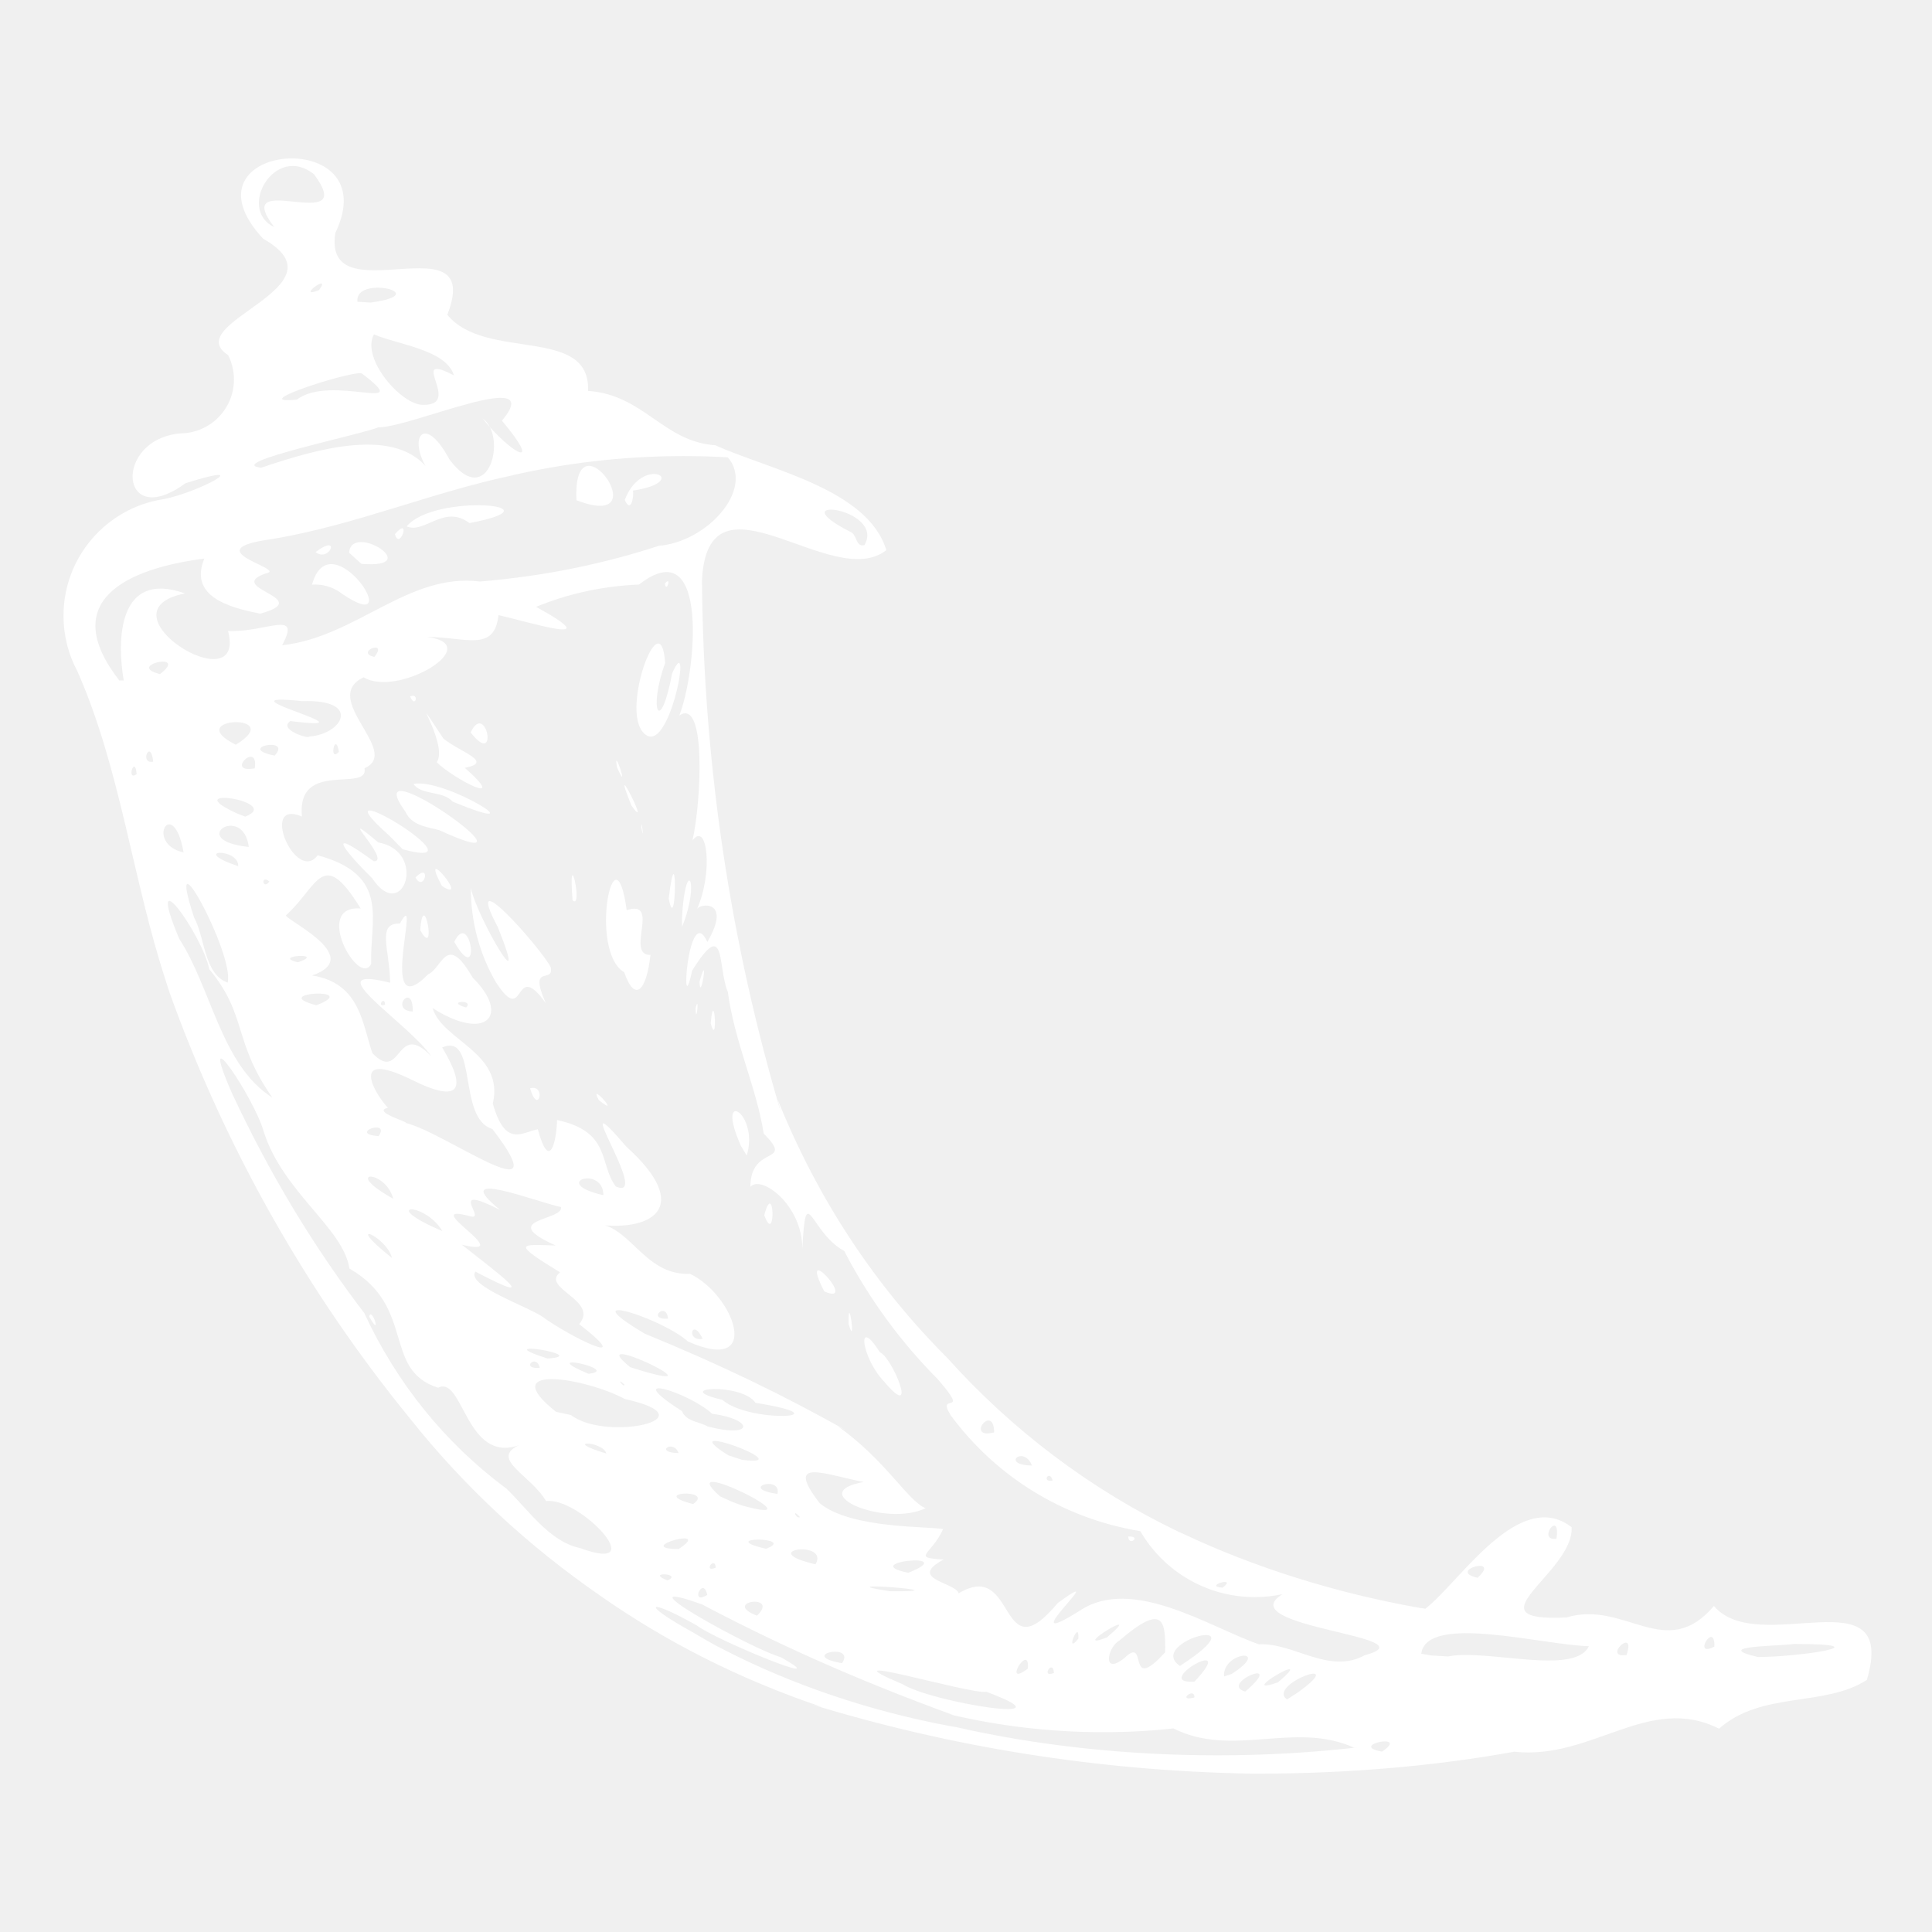
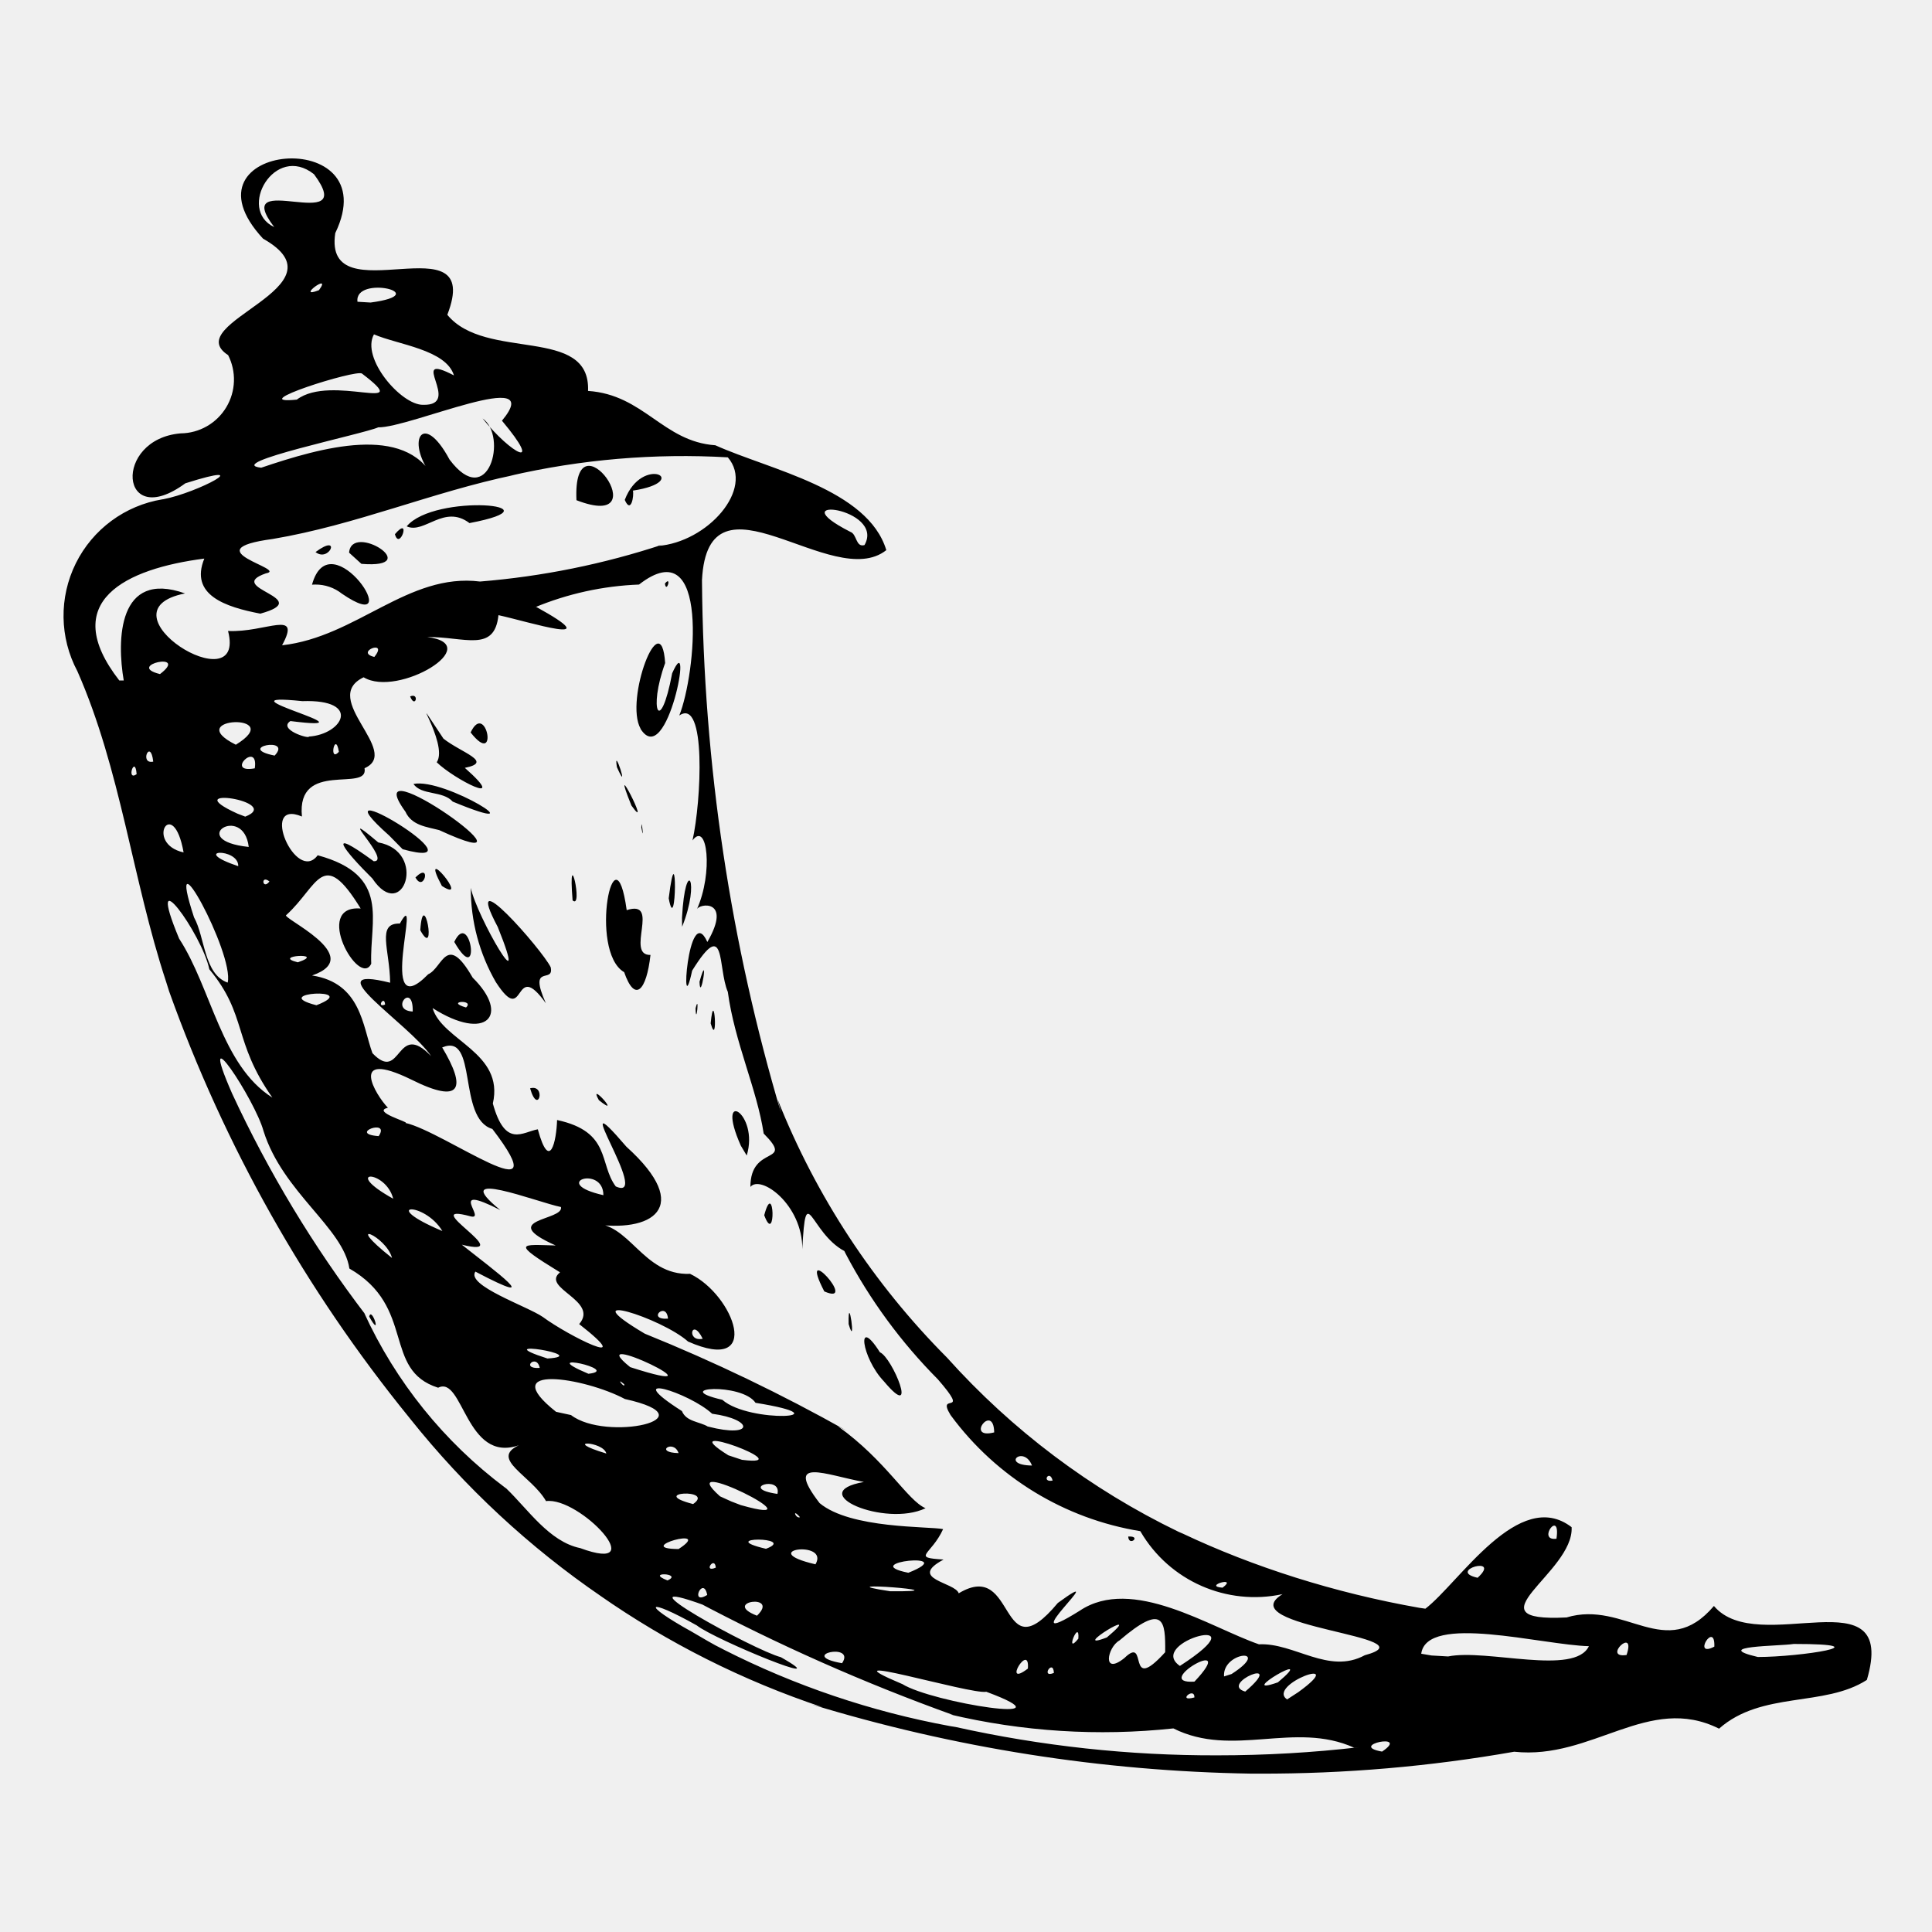
- <svg xmlns="http://www.w3.org/2000/svg" fill="#ffffff" width="800px" height="800px" viewBox="0 0 32 32" version="1.1">
-   <path d="M14.319 9.028c0.35-0.62-1.443-0.835-0.235-0.219 0.112 0.037 0.087 0.262 0.235 0.219zM4.542 3.761c-0.762-0.995 1.432 0.167 0.659-0.875-0.652-0.519-1.278 0.585-0.659 0.875zM6.138 5.011c1.082-0.144-0.275-0.466-0.217-0.013zM5.283 4.806c0.232-0.315-0.407 0.16 0 0zM7.008 6.705c0.672 0.016-0.289-0.902 0.511-0.487-0.131-0.429-0.932-0.509-1.325-0.68-0.22 0.392 0.45 1.172 0.812 1.167zM4.916 6.619c0.575-0.434 1.984 0.257 1.080-0.431-0.087-0.077-1.982 0.522-1.080 0.431zM4.326 7.747c1.007-0.342 2.383-0.726 2.858 0.169-0.484-0.582-0.195-1.155 0.262-0.304 0.645 0.861 0.968-0.391 0.547-0.681 0.479 0.595 1.023 0.875 0.321 0.037 0.762-0.917-1.528 0.121-2.049 0.11-0.25 0.112-2.588 0.596-1.938 0.669zM6.2 10.881c0.246-0.304-0.337-0.081 0 0zM5.613 12.452c-0.060-0.362-0.175 0.192 0 0zM5.116 12.2c0.562-0.037 0.882-0.621-0.109-0.587-1.537-0.159 1.355 0.525-0.197 0.33-0.209 0.137 0.295 0.296 0.306 0.259zM29.116 27.445c0.696 0 2.109-0.216 0.594-0.216-0.237 0.038-1.386 0.030-0.595 0.216zM25.78 25.486c0.075-0.51-0.337 0.046 0 0zM28.395 27.273c0.015-0.444-0.38 0.2 0 0zM2.65 11.165c0.499-0.381-0.589-0.145 0 0zM4.549 12.515c0.306-0.325-0.663-0.132 0 0zM3.906 12.335c0.871-0.534-0.926-0.462 0 0zM10.348 8.28c0.291-0.765 1.132-0.306 0.135-0.154 0.021 0.081-0.030 0.395-0.135 0.154zM9.548 8.285c-0.069-1.517 1.398 0.54-0 0zM6.736 8.718c0.462-0.555 2.618-0.354 1.040-0.054-0.422-0.319-0.747 0.187-1.040 0.054zM6.541 8.848c0.277-0.325 0.080 0.287-0 0zM5.782 9.154c0.040-0.514 1.272 0.272 0.204 0.185zM5.226 9.144c0.437-0.325 0.232 0.182-0 0zM5.167 9.687c0.304-1.117 1.625 0.918 0.497 0.147-0.121-0.095-0.275-0.152-0.443-0.152-0.019 0-0.038 0.001-0.057 0.002l0.002-0zM2.050 11.274c-0.116-0.669-0.1-1.842 1.015-1.445-1.488 0.295 1.030 1.849 0.712 0.622 0.625 0.030 1.225-0.37 0.895 0.237 1.233-0.137 2.087-1.205 3.279-1.056 1.082-0.090 2.082-0.299 3.033-0.615l-0.091 0.026c0.822-0.060 1.612-0.945 1.162-1.468-0.218-0.013-0.473-0.021-0.73-0.021-0.993 0-1.96 0.114-2.888 0.329l0.086-0.017c-1.372 0.285-2.619 0.827-4.005 1.061-1.35 0.181 0.271 0.5-0.115 0.57-0.705 0.245 0.84 0.41-0.091 0.667-0.575-0.11-1.175-0.307-0.928-0.912-1.293 0.166-2.431 0.704-1.408 2.019h0.075zM4.22 12.726c0.069-0.475-0.512 0.094-0 0zM26.941 27.412c0.165-0.49-0.417 0.062 0 0zM24.474 26.133c0.412-0.379-0.525-0.117 0 0zM4.062 13.526c0.647-0.254-1.175-0.525-0.13-0.050zM2.538 12.615c-0.044-0.4-0.237 0.050 0 0zM2.263 12.823c-0.025-0.337-0.18 0.127 0 0zM4.12 14.028c-0.087-0.731-1.050-0.11 0-0zM7.719 16.687c0.152-0.14-0.362-0.104 0 0zM4.463 14.6c-0.15-0.121-0.117 0.152 0 0zM3.946 14.347c0.011-0.312-0.829-0.28 0 0zM3.041 14.119c-0.172-0.968-0.656-0.147-0 0zM6.836 16.754c0.011-0.509-0.396-0.019 0 0zM23.985 27.436c0.64-0.13 2.097 0.325 2.332-0.17-0.775-0.019-2.687-0.547-2.777 0.125l0.17 0.029zM6.378 16.639c-0.009-0.166-0.152 0.062 0 0zM4.933 15.939c0.499-0.169-0.459-0.112 0 0zM16.467 23.725c-0.009-0.501-0.494 0.125 0 0zM5.241 16.65c0.775-0.3-0.83-0.212 0 0zM20.249 26.297c0.27-0.2-0.337-0.025 0 0zM17.435 24.523c-0.050-0.194-0.196 0.037 0 0zM17.093 24.274c-0.135-0.347-0.535-0.008 0 0zM9.994 19.796c0-0.506-0.906-0.205 0 0zM9.174 19.606c-0.332-0.279-0.016-0.040 0 0zM3.771 16.275c0.115-0.479-1.066-2.633-0.557-1.080 0.182 0.325 0.162 0.942 0.557 1.080zM6.715 18.599c0.646 0.145 2.582 1.592 1.44 0.1-0.585-0.172-0.234-1.603-0.831-1.35 0.4 0.669 0.33 0.953-0.512 0.532-1.056-0.516-0.592 0.255-0.387 0.467-0.28 0.065 0.374 0.245 0.291 0.25zM22.891 29.012c0.482-0.322-0.586-0.104 0 0zM21.166 27.865c0.717-0.602-0.759 0.266-0 0zM21.503 28.028c0.881-0.637-0.535-0.122-0.185 0.12zM11.639 22.174c-0.181-0.371-0.28 0.059 0 0zM11.064 21.841c-0.025-0.3-0.364 0.025 0 0zM20.399 27.727c0.689-0.444-0.157-0.375-0.125 0.040zM6.272 18.818c0.204-0.302-0.525-0.039 0 0zM20.625 28.018c0.712-0.61-0.45-0.128 0-0zM19.543 27.593c1.418-0.917-0.582-0.4 0-0zM4.51 18.178c-0.657-0.937-0.409-1.36-1.043-2.124-0.12-0.587-1.087-1.916-0.5-0.507 0.537 0.823 0.697 2.098 1.543 2.632zM19.784 27.853c0.771-0.817-0.747 0.049 0 0zM19.783 28.115c0.004-0.187-0.3 0.082-0 0zM18.333 27.121c0.697-0.585-0.675 0.26-0 0zM11.964 23.185c0.452 0.4 2.077 0.295 0.55 0.050-0.227-0.337-1.438-0.255-0.55-0.050zM7.327 20.39c-0.302-0.502-1.080-0.455 0 0zM6.513 19.855c-0.125-0.491-0.875-0.487 0-0zM18.624 27.462c0.406-0.394 0.016 0.629 0.675-0.096 0.006-0.519-0.021-0.825-0.757-0.195-0.202 0.112-0.292 0.591 0.082 0.291zM17.861 27.141c0.025-0.35-0.241 0.3 0-0zM10.438 22.644c1.762 0.567-0.864-0.695 0-0zM8.988 21.811c0.425 0.316 1.6 0.898 0.605 0.12 0.336-0.39-0.642-0.597-0.317-0.857-0.825-0.505-0.65-0.46-0.072-0.445-0.992-0.442 0.142-0.41 0.087-0.637-0.381-0.075-1.899-0.675-1.005 0.050-0.907-0.462-0.216 0.172-0.49 0.105-0.928-0.252 0.825 0.706-0.147 0.469 0.531 0.421 1.432 1.080 0.225 0.446-0.16 0.229 0.862 0.575 1.115 0.75zM11.726 23.628c0.769 0.2 0.765-0.119 0.069-0.212-0.375-0.35-1.557-0.719-0.5-0.044 0.071 0.177 0.294 0.174 0.43 0.257zM10.339 22.928c-0.16-0.139 0.020 0.087-0-0zM11.013 9.666c0.117-0.144 0.025 0.174-0-0zM10.61 12.069c-0.27-0.475 0.34-2.091 0.407-1.087-0.284 0.781-0.081 1.218 0.116 0.17 0.366-0.825-0.079 1.628-0.525 0.918zM10.218 12.706c-0.066-0.4 0.225 0.505 0 0zM10.459 13.343c-0.393-0.97 0.365 0.512-0-0zM10.623 13.706c-0.003-0.209 0.054 0.302-0-0zM7.795 12.132c0.257-0.542 0.475 0.604-0-0zM6.793 11.535c0.161-0.069 0.085 0.215-0-0zM11.076 14.879c0.146-1.18 0.129 0.691-0-0zM7.234 12.625c0.211-0.31-0.562-1.4 0.111-0.391 0.29 0.231 0.84 0.387 0.354 0.484 0.762 0.674-0.187 0.182-0.465-0.092zM11.296 15.203c0.055-1.037 0.31-0.619 0.002 0.147zM6.848 12.985c0.519-0.11 2.147 0.911 0.65 0.292-0.165-0.185-0.52-0.1-0.65-0.293zM11.586 16.261c0.162-0.577 0.012 0.381 0 0zM9.484 14.913c-0.082-1.012 0.184 0.167 0 0zM6.715 13.444c-0.871-1.203 2.533 1.216 0.559 0.305-0.206-0.054-0.455-0.075-0.559-0.305zM11.521 16.702c0.067-0.275 0.009 0.322 0 0zM11.771 16.95c0.060-0.641 0.124 0.437-0 0zM10.334 16.1c-0.587-0.352-0.154-2.479 0.046-1.025 0.571-0.185-0.031 0.75 0.394 0.742-0.066 0.591-0.257 0.804-0.437 0.282zM6.448 13.841c-1.357-1.207 1.706 0.632 0.221 0.225zM7.319 14.674c-0.41-0.771 0.5 0.322 0 0zM6.881 14.533c0.271-0.269 0.144 0.265 0 0zM6.169 14.552c-0.467-0.462-0.805-0.891 0.021-0.287 0.319 0.012-0.707-0.972 0.075-0.312 0.825 0.15 0.409 1.352-0.096 0.6zM7.524 15.601c0.27-0.569 0.457 0.792 0 0zM6.961 15.408c0.050-0.754 0.287 0.516 0 0zM8.215 16.271c-0.262-0.448-0.417-0.987-0.417-1.562 0-0.001 0-0.002 0-0.003v0c0.095 0.472 1.005 2.033 0.446 0.647-0.617-1.162 0.737 0.377 0.877 0.667 0.062 0.287-0.381-0.079-0.080 0.597-0.55-0.771-0.325 0.425-0.826-0.347zM12.271 18.977c-0.44-0.987 0.312-0.54 0.097 0.162zM9.919 18.222c-0.194-0.347 0.404 0.325 0 0zM12.658 20.128c0.168-0.63 0.198 0.53 0 0zM8.78 18.026c0.274-0.075 0.135 0.467 0 0zM13.653 21.39c-0.465-0.9 0.587 0.255 0 0zM14.056 21.931c-0.012-0.585 0.134 0.45 0 0zM18.687 25.45c0.231-0.014 0.008 0.175 0 0zM14.64 22.879c-0.37-0.387-0.466-1.112-0.066-0.481 0.205 0.082 0.656 1.183 0.066 0.481zM15.883 26.388c0.966-0.577 0.647 1.352 1.638 0.162 0.977-0.712-0.843 0.883 0.362 0.129 0.87-0.584 2.157 0.275 2.969 0.556 0.585-0.029 1.153 0.506 1.753 0.181 1.153-0.312-2.257-0.462-1.362-1.012-0.138 0.031-0.297 0.049-0.46 0.049-0.805 0-1.509-0.435-1.89-1.082l-0.006-0.010c-1.299-0.215-2.402-0.92-3.136-1.914l-0.009-0.013c-0.24-0.394 0.35 0.055-0.207-0.587-0.606-0.61-1.123-1.311-1.527-2.079l-0.023-0.047c-0.571-0.305-0.637-1.203-0.696-0.030 0.005-0.741-0.691-1.24-0.86-1.032-0.002-0.714 0.744-0.356 0.22-0.884-0.112-0.74-0.482-1.512-0.594-2.346-0.172-0.402-0.025-1.263-0.591-0.352-0.206 0.962-0.069-1.183 0.252-0.475 0.421-0.725-0.15-0.637-0.175-0.537 0.275-0.61 0.175-1.475-0.071-1.145 0.146-0.646 0.231-2.377-0.219-2.069 0.272-0.675 0.517-3.090-0.667-2.169-0.62 0.025-1.202 0.159-1.736 0.382l0.033-0.012c1.232 0.679-0.125 0.245-0.625 0.137-0.065 0.627-0.562 0.356-1.182 0.362 0.991 0.122-0.482 1.012-1.051 0.667-0.737 0.352 0.637 1.233 0.015 1.506 0.075 0.41-1.131-0.15-1.037 0.8-0.716-0.301-0.097 1.125 0.261 0.642 1.218 0.33 0.857 1.082 0.887 1.796-0.197 0.416-0.98-0.978-0.175-0.914-0.634-1.033-0.701-0.375-1.23 0.106-0.125 0.035 1.348 0.684 0.425 1.003 0.812 0.125 0.835 0.837 1 1.287 0.487 0.509 0.387-0.562 0.973 0.050-0.37-0.545-1.958-1.535-0.68-1.217-0.006-0.55-0.231-0.991 0.161-0.98 0.387-0.702-0.406 1.733 0.469 0.84 0.241-0.106 0.3-0.704 0.737 0.056 0.631 0.622 0.227 1.072-0.664 0.504 0.159 0.541 1.192 0.734 0.998 1.581 0.206 0.744 0.494 0.47 0.745 0.427 0.197 0.722 0.309 0.191 0.319-0.154 0.9 0.194 0.69 0.725 0.972 1.1 0.621 0.28-0.89-1.902 0.177-0.657 1.122 1.012 0.421 1.437-0.587 1.275 0.637-0.051 0.844 0.862 1.641 0.83 0.727 0.346 1.218 1.675-0.034 1.121-0.435-0.391-1.974-0.875-0.716-0.13 1.282 0.525 2.335 1.039 3.35 1.611l-0.15-0.077c0.8 0.572 1.147 1.227 1.45 1.357-0.672 0.321-2.028-0.257-1.021-0.435-0.629-0.114-1.335-0.431-0.734 0.35 0.512 0.429 1.812 0.382 2.046 0.431-0.199 0.435-0.537 0.47 0.008 0.504-0.607 0.325 0.195 0.375 0.251 0.56zM12.289 24.179c1.033 0.132-1.231-0.704-0.226-0.075zM15.045 26.050c0.897-0.356-0.875-0.175 0 0zM9.746 22.754c0.575-0.062-0.925-0.389 0 0zM12.877 24.744c0.075-0.319-0.66-0.096 0 0zM17.456 27.709c-0.012-0.246-0.229 0.094 0 0zM13.25 25.129c-0.142-0.162-0.068 0.035 0 0zM6.493 20.836c-0.096-0.371-0.842-0.667 0 0zM9.067 22.501c0.775-0.046-1.060-0.341 0 0zM11.239 24.068c-0.080-0.239-0.42-0.010 0 0zM17.025 27.637c0.035-0.454-0.441 0.337 0 0zM8.94 22.657c-0.052-0.25-0.332 0.023 0 0zM14.743 26.356c1.35 0.012-1.218-0.184 0 0zM12.277 24.931c1.425 0.404-1.197-0.9-0.351-0.147l0.187 0.085 0.162 0.062zM13.507 25.91c0.241-0.412-1.018-0.237 0 0zM9.458 23.438c0.582 0.447 2.349 0.057 0.892-0.266-0.662-0.354-2.158-0.595-1.14 0.212zM12.687 25.653c0.537-0.202-0.87-0.204 0 0zM11.48 24.912c0.375-0.262-0.776-0.2 0 0zM10.043 24.075c-0.050-0.209-0.77-0.231 0 0zM14.943 27.892c0.496 0.312 2.899 0.687 1.393 0.129-0.25 0.052-2.787-0.717-1.395-0.129zM11.856 25.965c-0.017-0.207-0.22 0.094 0 0zM11.239 25.657c0.609-0.394-0.787-0.005 0 0zM13.947 27.548c0.239-0.352-0.762-0.134 0 0zM12.538 26.761c0.39-0.375-0.605-0.235 0 0zM11.714 26.417c-0.067-0.331-0.3 0.185 0 0zM11.056 26.177c0.269-0.12-0.387-0.15 0 0zM6.115 21.807c0.041-0.182 0.221 0.396 0 0zM9.606 25.64c1.212 0.449-0.005-0.852-0.562-0.777-0.245-0.426-0.938-0.696-0.45-0.925-0.88 0.305-0.921-1.162-1.337-0.953-0.93-0.294-0.362-1.337-1.47-1.974-0.101-0.675-1.102-1.26-1.422-2.277-0.141-0.52-1.131-2.016-0.522-0.625 0.648 1.386 1.378 2.579 2.221 3.68l-0.034-0.047c0.545 1.179 1.346 2.158 2.336 2.898l0.020 0.014c0.362 0.348 0.71 0.879 1.221 0.987zM11.985 27.322c1.11 0.571 2.398 1.016 3.753 1.268l0.088 0.014c1.303 0.299 2.799 0.47 4.336 0.47 0.798 0 1.586-0.046 2.36-0.136l-0.094 0.009c-0.987-0.446-2.009 0.175-2.993-0.319-0.35 0.040-0.756 0.062-1.167 0.062-0.879 0-1.734-0.103-2.553-0.298l0.075 0.015c-1.631-0.594-2.987-1.206-4.292-1.902l0.179 0.087c-1.596-0.582 0.825 0.747 1.256 0.856 0.997 0.566-1.096-0.291-1.392-0.526-0.835-0.469-0.942-0.371-0.082 0.105 0.174 0.1 0.345 0.207 0.525 0.294zM9.967 26.447c-1.228-0.845-2.28-1.828-3.171-2.945l-0.023-0.029c-1.676-2.057-3.041-4.451-3.971-7.051l-0.053-0.168c-0.557-1.693-0.75-3.509-1.467-5.136-0.145-0.266-0.23-0.583-0.23-0.92 0-0.972 0.711-1.779 1.641-1.928l0.011-0.001c0.575-0.109 1.59-0.652 0.366-0.264-1.097 0.805-1.203-0.731-0.079-0.827 0.489-0.005 0.884-0.402 0.884-0.892 0-0.147-0.036-0.286-0.099-0.409l0.002 0.005c-0.825-0.537 1.999-1.128 0.579-1.929-1.478-1.598 2.071-1.904 1.196-0.092-0.209 1.393 2.479-0.256 1.856 1.353 0.634 0.774 2.374 0.175 2.331 1.261 0.925 0.062 1.241 0.84 2.108 0.9 0.9 0.406 2.527 0.725 2.832 1.737-0.891 0.707-2.954-1.456-3.053 0.497 0.023 3.075 0.48 6.034 1.312 8.832l-0.057-0.225c0.67 1.664 1.62 3.085 2.804 4.271l-0-0c1.079 1.202 2.376 2.182 3.834 2.884l0.074 0.032c1.16 0.548 2.508 0.98 3.918 1.228l0.097 0.014c0.56-0.429 1.55-2.021 2.422-1.35 0.041 0.755-1.735 1.578-0.084 1.495 0.97-0.292 1.642 0.75 2.441-0.19 0.735 0.871 3.057-0.557 2.533 1.225-0.707 0.455-1.739 0.18-2.448 0.807-1.168-0.584-2.099 0.522-3.393 0.382-1.271 0.231-2.734 0.363-4.228 0.363-0.044 0-0.089-0-0.133-0l0.007 0c-2.548-0.045-4.986-0.444-7.29-1.149l0.187 0.049c-1.394-0.471-2.603-1.091-3.7-1.86l0.046 0.031z" fill="#ffffff" />
+ <svg xmlns="http://www.w3.org/2000/svg" width="800" height="800" viewBox="0 0 32 32">
+   <path d="M14.319 9.028c.35-.62-1.443-.835-.235-.219.112.037.087.262.235.219M4.542 3.761c-.762-.995 1.432.167.659-.875-.652-.519-1.278.585-.659.875m1.596 1.25c1.082-.144-.275-.466-.217-.013zm-.855-.205c.232-.315-.407.16 0 0m1.725 1.899c.672.016-.289-.902.511-.487-.131-.429-.932-.509-1.325-.68-.22.392.45 1.172.812 1.167zm-2.092-.086c.575-.434 1.984.257 1.08-.431-.087-.077-1.982.522-1.08.431m-.59 1.128c1.007-.342 2.383-.726 2.858.169-.484-.582-.195-1.155.262-.304.645.861.968-.391.547-.681.479.595 1.023.875.321.037.762-.917-1.528.121-2.049.11-.25.112-2.588.596-1.938.669zM6.2 10.881c.246-.304-.337-.081 0 0m-.587 1.571c-.06-.362-.175.192 0 0m-.497-.252c.562-.037.882-.621-.109-.587-1.537-.159 1.355.525-.197.33-.209.137.295.296.306.259zm24 15.245c.696 0 2.109-.216.594-.216-.237.038-1.386.03-.595.216zm-3.336-1.959c.075-.51-.337.046 0 0m2.615 1.787c.015-.444-.38.2 0 0M2.65 11.165c.499-.381-.589-.145 0 0m1.899 1.35c.306-.325-.663-.132 0 0m-.643-.18c.871-.534-.926-.462 0 0m6.442-4.055c.291-.765 1.132-.306.135-.154.021.081-.03.395-.135.154m-.8.005c-.069-1.517 1.398.54 0 0m-2.812.433c.462-.555 2.618-.354 1.04-.054-.422-.319-.747.187-1.04.054m-.195.13c.277-.325.08.287 0 0m-.759.306c.04-.514 1.272.272.204.185zm-.556-.01c.437-.325.232.182 0 0m-.059.543c.304-1.117 1.625.918.497.147a.7.7 0 0 0-.443-.152l-.057.002h.002zM2.05 11.274c-.116-.669-.1-1.842 1.015-1.445-1.488.295 1.03 1.849.712.622.625.03 1.225-.37.895.237 1.233-.137 2.087-1.205 3.279-1.056a13 13 0 0 0 3.033-.615l-.091.026c.822-.06 1.612-.945 1.162-1.468a12.8 12.8 0 0 0-3.618.308l.086-.017c-1.372.285-2.619.827-4.005 1.061-1.35.181.271.5-.115.57-.705.245.84.41-.091.667-.575-.11-1.175-.307-.928-.912-1.293.166-2.431.704-1.408 2.019h.075zm2.17 1.452c.069-.475-.512.094 0 0m22.721 14.686c.165-.49-.417.062 0 0m-2.467-1.279c.412-.379-.525-.117 0 0M4.062 13.526c.647-.254-1.175-.525-.13-.05zm-1.524-.911c-.044-.4-.237.05 0 0m-.275.208c-.025-.337-.18.127 0 0m1.857 1.205c-.087-.731-1.05-.11 0 0m3.599 2.659c.152-.14-.362-.104 0 0M4.463 14.6c-.15-.121-.117.152 0 0m-.517-.253c.011-.312-.829-.28 0 0m-.905-.228c-.172-.968-.656-.147 0 0m3.795 2.635c.011-.509-.396-.019 0 0m17.149 10.682c.64-.13 2.097.325 2.332-.17-.775-.019-2.687-.547-2.777.125l.17.029zM6.378 16.639c-.009-.166-.152.062 0 0m-1.445-.7c.499-.169-.459-.112 0 0m11.534 7.786c-.009-.501-.494.125 0 0M5.241 16.65c.775-.3-.83-.212 0 0m15.008 9.647c.27-.2-.337-.025 0 0m-2.814-1.774c-.05-.194-.196.037 0 0m-.342-.249c-.135-.347-.535-.008 0 0m-7.099-4.478c0-.506-.906-.205 0 0m-.82-.19c-.332-.279-.016-.04 0 0m-5.403-3.331c.115-.479-1.066-2.633-.557-1.08.182.325.162.942.557 1.08m2.944 2.324c.646.145 2.582 1.592 1.44.1-.585-.172-.234-1.603-.831-1.35.4.669.33.953-.512.532-1.056-.516-.592.255-.387.467-.28.065.374.245.291.25zm16.176 10.413c.482-.322-.586-.104 0 0m-1.725-1.147c.717-.602-.759.266 0 0m.337.163c.881-.637-.535-.122-.185.12zm-9.864-5.854c-.181-.371-.28.059 0 0m-.575-.333c-.025-.3-.364.025 0 0m9.335 5.886c.689-.444-.157-.375-.125.04zM6.272 18.818c.204-.302-.525-.039 0 0m14.353 9.2c.712-.61-.45-.128 0 0m-1.082-.425c1.418-.917-.582-.4 0 0M4.51 18.178c-.657-.937-.409-1.36-1.043-2.124-.12-.587-1.087-1.916-.5-.507.537.823.697 2.098 1.543 2.632zm15.274 9.675c.771-.817-.747.049 0 0m-.001.262c.004-.187-.3.082 0 0m-1.45-.994c.697-.585-.675.26 0 0m-6.369-3.936c.452.4 2.077.295.55.05-.227-.337-1.438-.255-.55-.05M7.327 20.39c-.302-.502-1.08-.455 0 0m-.814-.535c-.125-.491-.875-.487 0 0m12.111 7.607c.406-.394.016.629.675-.096.006-.519-.021-.825-.757-.195-.202.112-.292.591.082.291m-.763-.321c.025-.35-.241.3 0 0m-7.423-4.497c1.762.567-.864-.695 0 0m-1.45-.833c.425.316 1.6.898.605.12.336-.39-.642-.597-.317-.857-.825-.505-.65-.46-.072-.445-.992-.442.142-.41.087-.637-.381-.075-1.899-.675-1.005.05-.907-.462-.216.172-.49.105-.928-.252.825.706-.147.469.531.421 1.432 1.08.225.446-.16.229.862.575 1.115.75zm2.738 1.817c.769.2.765-.119.069-.212-.375-.35-1.557-.719-.5-.044.071.177.294.174.43.257zm-1.387-.7c-.16-.139.02.087 0 0m.674-13.262c.117-.144.025.174 0 0m-.403 2.403c-.27-.475.34-2.091.407-1.087-.284.781-.081 1.218.116.17.366-.825-.079 1.628-.525.918zm-.392.637c-.066-.4.225.505 0 0m.241.637c-.393-.97.365.512 0 0m.164.363c-.003-.209.054.302 0 0m-2.828-1.574c.257-.542.475.604 0 0m-1.002-.597c.161-.069.085.215 0 0m4.283 3.344c.146-1.18.129.691 0 0m-3.842-2.254c.211-.31-.562-1.4.111-.391.29.231.84.387.354.484.762.674-.187.182-.465-.092zm4.062 2.578c.055-1.037.31-.619.002.147zm-4.448-2.218c.519-.11 2.147.911.65.292-.165-.185-.52-.1-.65-.293zm4.738 3.276c.162-.577.012.381 0 0m-2.102-1.348c-.082-1.012.184.167 0 0m-2.769-1.469c-.871-1.203 2.533 1.216.559.305-.206-.054-.455-.075-.559-.305m4.806 3.258c.067-.275.009.322 0 0m.25.248c.06-.641.124.437 0 0m-1.437-.85c-.587-.352-.154-2.479.046-1.025.571-.185-.031.75.394.742-.066.591-.257.804-.437.282zm-3.886-2.259c-1.357-1.207 1.706.632.221.225zm.871.833c-.41-.771.5.322 0 0m-.438-.141c.271-.269.144.265 0 0m-.712.019c-.467-.462-.805-.891.021-.287.319.012-.707-.972.075-.312.825.15.409 1.352-.096.6zm1.355 1.049c.27-.569.457.792 0 0m-.563-.193c.05-.754.287.516 0 0m1.254.863a3.1 3.1 0 0 1-.417-1.562v-.003c.095.472 1.005 2.033.446.647-.617-1.162.737.377.877.667.062.287-.381-.079-.08.597-.55-.771-.325.425-.826-.347zm4.056 2.706c-.44-.987.312-.54.097.162zm-2.352-.755c-.194-.347.404.325 0 0m2.739 1.906c.168-.63.198.53 0 0M8.78 18.026c.274-.075.135.467 0 0m4.873 3.364c-.465-.9.587.255 0 0m.403.541c-.012-.585.134.45 0 0m4.631 3.519c.231-.014.008.175 0 0m-4.047-2.571c-.37-.387-.466-1.112-.066-.481.205.082.656 1.183.066.481m1.243 3.509c.966-.577.647 1.352 1.638.162.977-.712-.843.883.362.129.87-.584 2.157.275 2.969.556.585-.029 1.153.506 1.753.181 1.153-.312-2.257-.462-1.362-1.012a2.19 2.19 0 0 1-2.35-1.033l-.006-.01a4.87 4.87 0 0 1-3.136-1.914l-.009-.013c-.24-.394.35.055-.207-.587a8.7 8.7 0 0 1-1.527-2.079l-.023-.047c-.571-.305-.637-1.203-.696-.03.005-.741-.691-1.24-.86-1.032-.002-.714.744-.356.22-.884-.112-.74-.482-1.512-.594-2.346-.172-.402-.025-1.263-.591-.352-.206.962-.069-1.183.252-.475.421-.725-.15-.637-.175-.537.275-.61.175-1.475-.071-1.145.146-.646.231-2.377-.219-2.069.272-.675.517-3.09-.667-2.169a5 5 0 0 0-1.736.382l.033-.012c1.232.679-.125.245-.625.137-.065.627-.562.356-1.182.362.991.122-.482 1.012-1.051.667-.737.352.637 1.233.015 1.506.075.41-1.131-.15-1.037.8-.716-.301-.097 1.125.261.642 1.218.33.857 1.082.887 1.796-.197.416-.98-.978-.175-.914-.634-1.033-.701-.375-1.23.106-.125.035 1.348.684.425 1.003.812.125.835.837 1 1.287.487.509.387-.562.973.05-.37-.545-1.958-1.535-.68-1.217-.006-.55-.231-.991.161-.98.387-.702-.406 1.733.469.84.241-.106.3-.704.737.056.631.622.227 1.072-.664.504.159.541 1.192.734.998 1.581.206.744.494.47.745.427.197.722.309.191.319-.154.9.194.69.725.972 1.1.621.28-.89-1.902.177-.657 1.122 1.012.421 1.437-.587 1.275.637-.051.844.862 1.641.83.727.346 1.218 1.675-.034 1.121-.435-.391-1.974-.875-.716-.13a29 29 0 0 1 3.35 1.611l-.15-.077c.8.572 1.147 1.227 1.45 1.357-.672.321-2.028-.257-1.021-.435-.629-.114-1.335-.431-.734.35.512.429 1.812.382 2.046.431-.199.435-.537.47.008.504-.607.325.195.375.251.56zm-3.594-2.209c1.033.132-1.231-.704-.226-.075zm2.756 1.871c.897-.356-.875-.175 0 0m-5.299-3.296c.575-.062-.925-.389 0 0m3.131 1.99c.075-.319-.66-.096 0 0m4.579 2.965c-.012-.246-.229.094 0 0m-4.206-2.58c-.142-.162-.068.035 0 0m-6.757-4.293c-.096-.371-.842-.667 0 0m2.574 1.665c.775-.046-1.06-.341 0 0m2.172 1.567c-.08-.239-.42-.01 0 0m5.786 3.569c.035-.454-.441.337 0 0m-8.085-4.98c-.052-.25-.332.023 0 0m5.803 3.699c1.35.012-1.218-.184 0 0m-2.466-1.425c1.425.404-1.197-.9-.351-.147l.187.085.162.062zm1.23.979c.241-.412-1.018-.237 0 0m-4.049-2.472c.582.447 2.349.057.892-.266-.662-.354-2.158-.595-1.14.212zm3.229 2.215c.537-.202-.87-.204 0 0m-1.207-.741c.375-.262-.776-.2 0 0m-1.437-.837c-.05-.209-.77-.231 0 0m4.9 3.817c.496.312 2.899.687 1.393.129-.25.052-2.787-.717-1.395-.129zm-3.087-1.927c-.017-.207-.22.094 0 0m-.617-.308c.609-.394-.787-.005 0 0m2.708 1.891c.239-.352-.762-.134 0 0m-1.409-.787c.39-.375-.605-.235 0 0m-.824-.344c-.067-.331-.3.185 0 0m-.658-.24c.269-.12-.387-.15 0 0m-4.941-4.37c.041-.182.221.396 0 0m3.491 3.833c1.212.449-.005-.852-.562-.777-.245-.426-.938-.696-.45-.925-.88.305-.921-1.162-1.337-.953-.93-.294-.362-1.337-1.47-1.974-.101-.675-1.102-1.26-1.422-2.277-.141-.52-1.131-2.016-.522-.625a19.7 19.7 0 0 0 2.221 3.68l-.034-.047a7.54 7.54 0 0 0 2.336 2.898l.02.014c.362.348.71.879 1.221.987zm2.379 1.682a13.8 13.8 0 0 0 3.753 1.268l.088.014a19.7 19.7 0 0 0 4.336.47q1.198 0 2.36-.136l-.094.009c-.987-.446-2.009.175-2.993-.319a11 11 0 0 1-3.72-.236l.075.015a32.6 32.6 0 0 1-4.292-1.902l.179.087c-1.596-.582.825.747 1.256.856.997.566-1.096-.291-1.392-.526-.835-.469-.942-.371-.082.105.174.1.345.207.525.294zm-2.018-.875a14.6 14.6 0 0 1-3.171-2.945l-.023-.029a24 24 0 0 1-3.971-7.051l-.053-.168c-.557-1.693-.75-3.509-1.467-5.136A1.954 1.954 0 0 1 2.693 8.27l.011-.001c.575-.109 1.59-.652.366-.264-1.097.805-1.203-.731-.079-.827a.892.892 0 0 0 .785-1.301l.002.005c-.825-.537 1.999-1.128.579-1.929-1.478-1.598 2.071-1.904 1.196-.092-.209 1.393 2.479-.256 1.856 1.353.634.774 2.374.175 2.331 1.261.925.062 1.241.84 2.108.9.9.406 2.527.725 2.832 1.737-.891.707-2.954-1.456-3.053.497.023 3.075.48 6.034 1.312 8.832l-.057-.225a12.7 12.7 0 0 0 2.804 4.271 12.4 12.4 0 0 0 3.834 2.884l.074.032c1.16.548 2.508.98 3.918 1.228l.097.014c.56-.429 1.55-2.021 2.422-1.35.041.755-1.735 1.578-.084 1.495.97-.292 1.642.75 2.441-.19.735.871 3.057-.557 2.533 1.225-.707.455-1.739.18-2.448.807-1.168-.584-2.099.522-3.393.382a24 24 0 0 1-4.228.363h-.133.007a26.4 26.4 0 0 1-7.29-1.149l.187.049a14.4 14.4 0 0 1-3.7-1.86l.046.031z" />
</svg>
